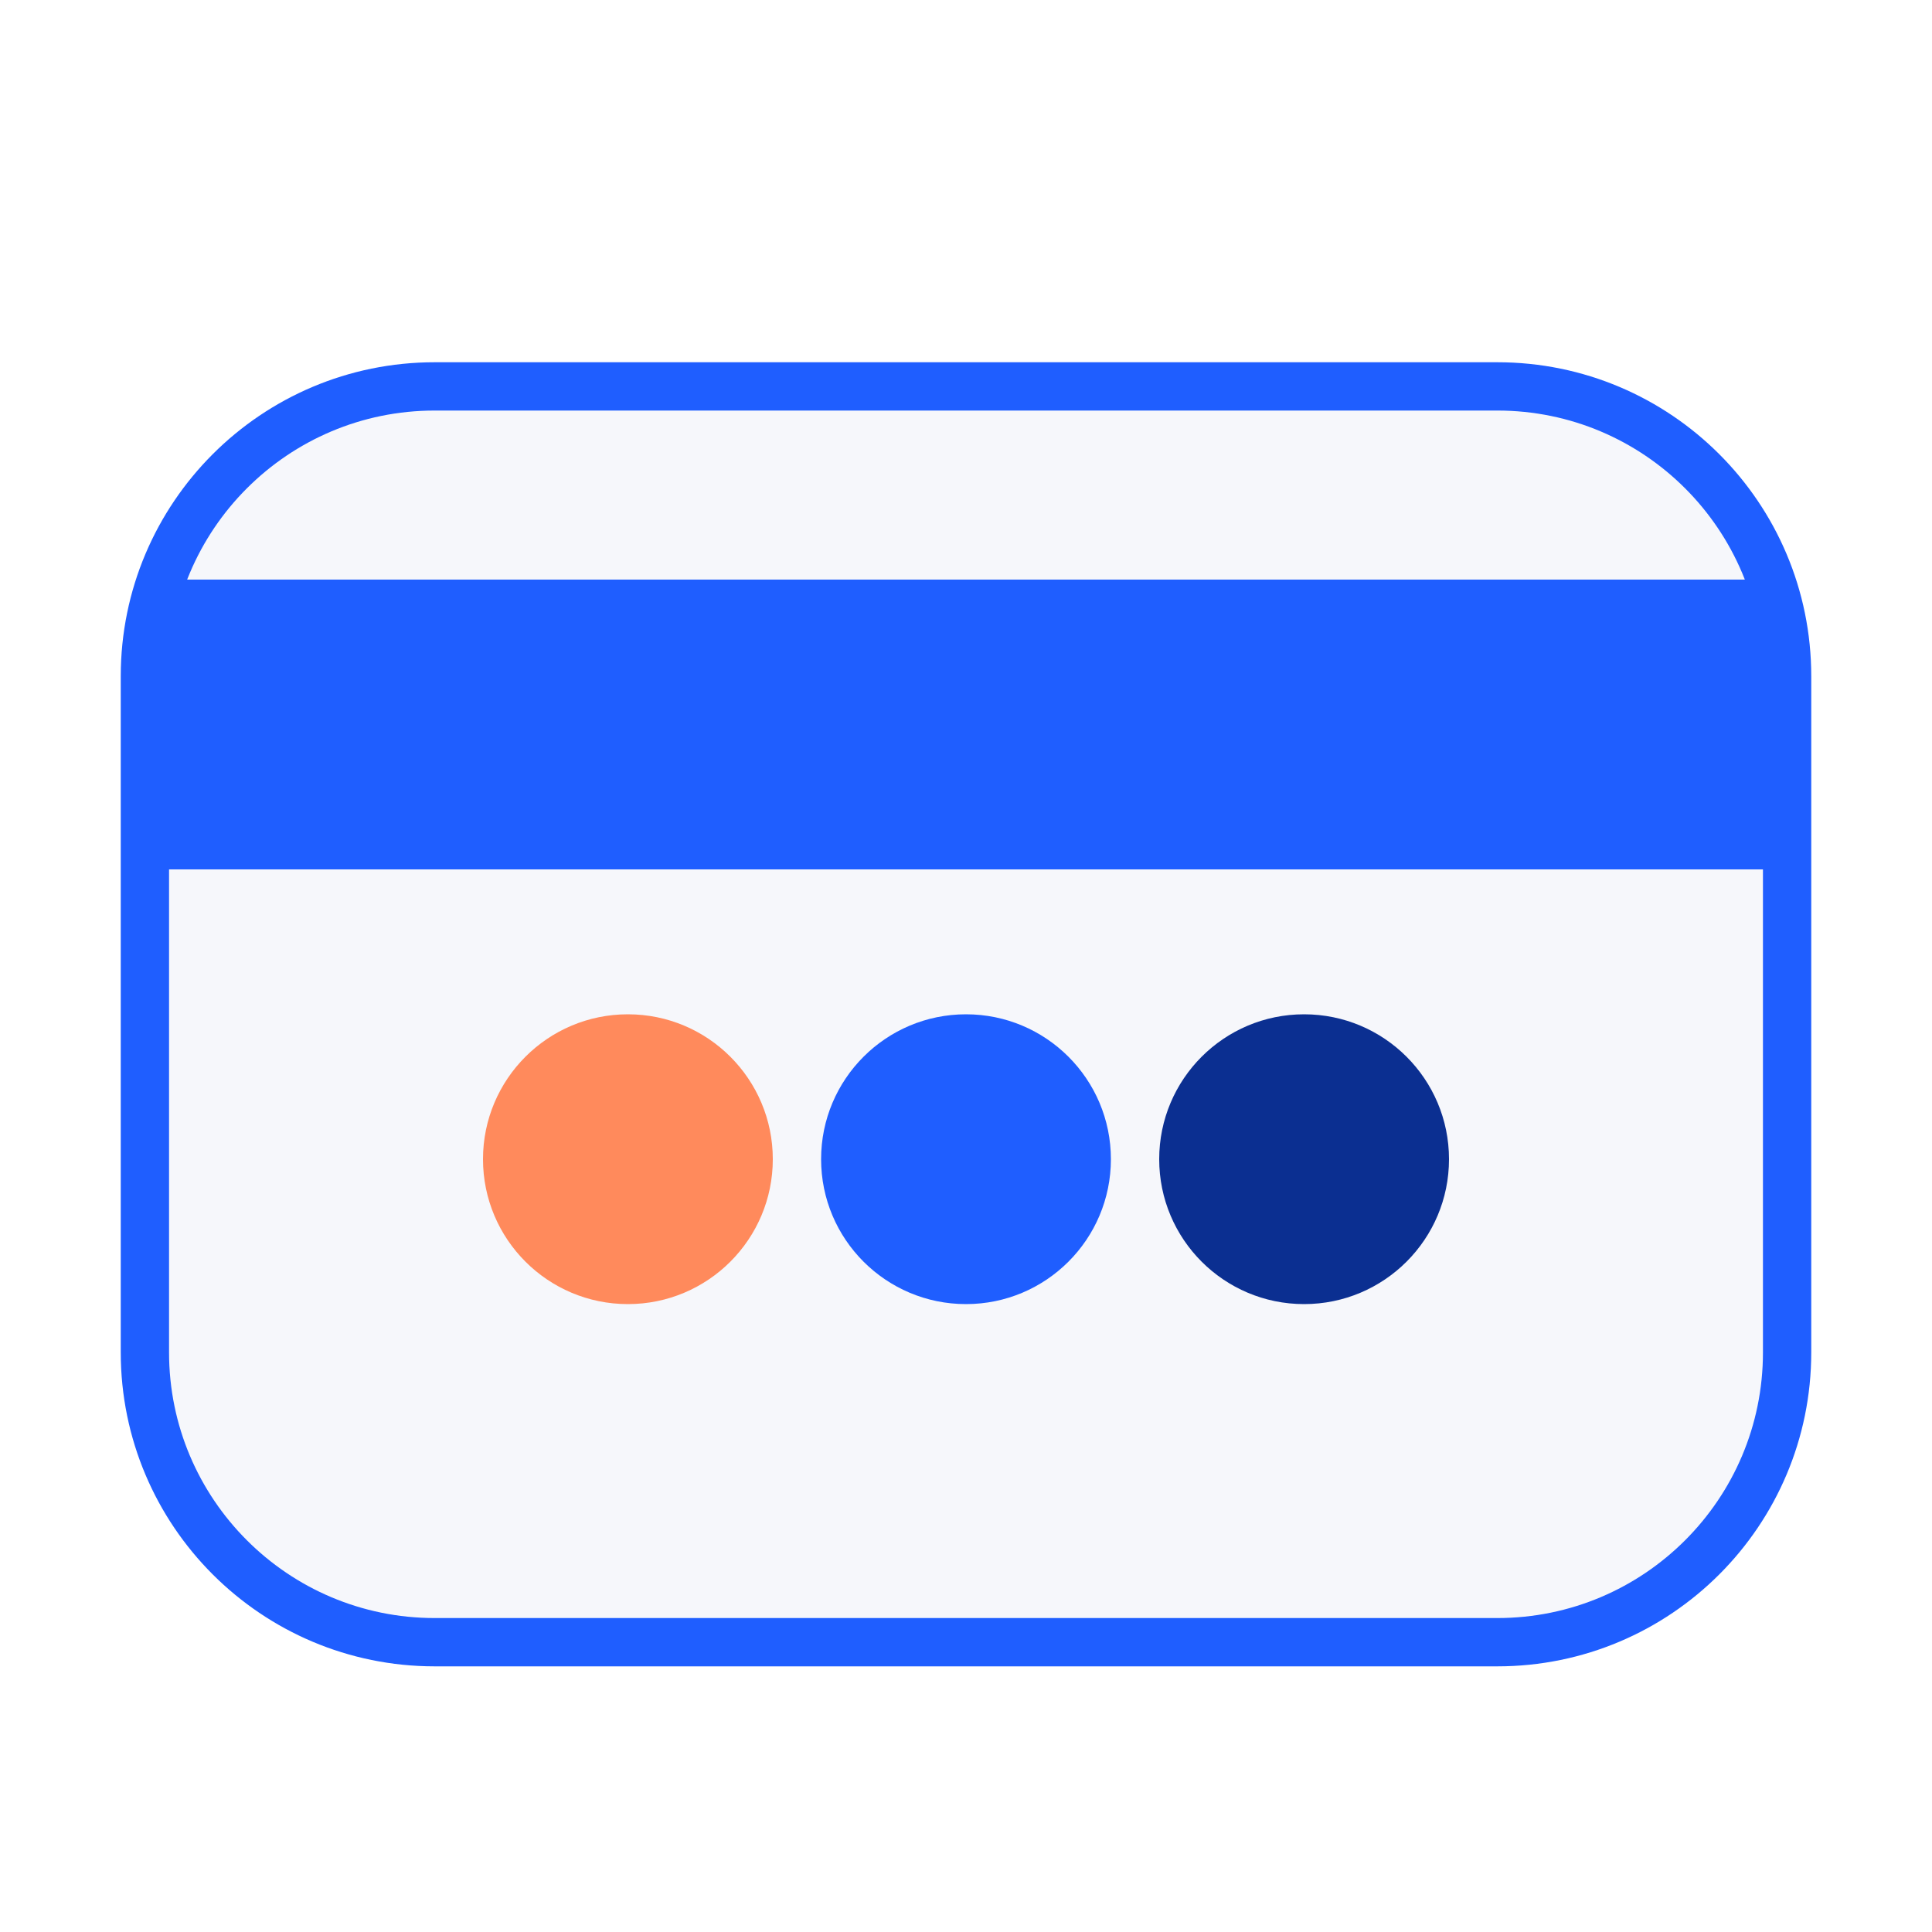
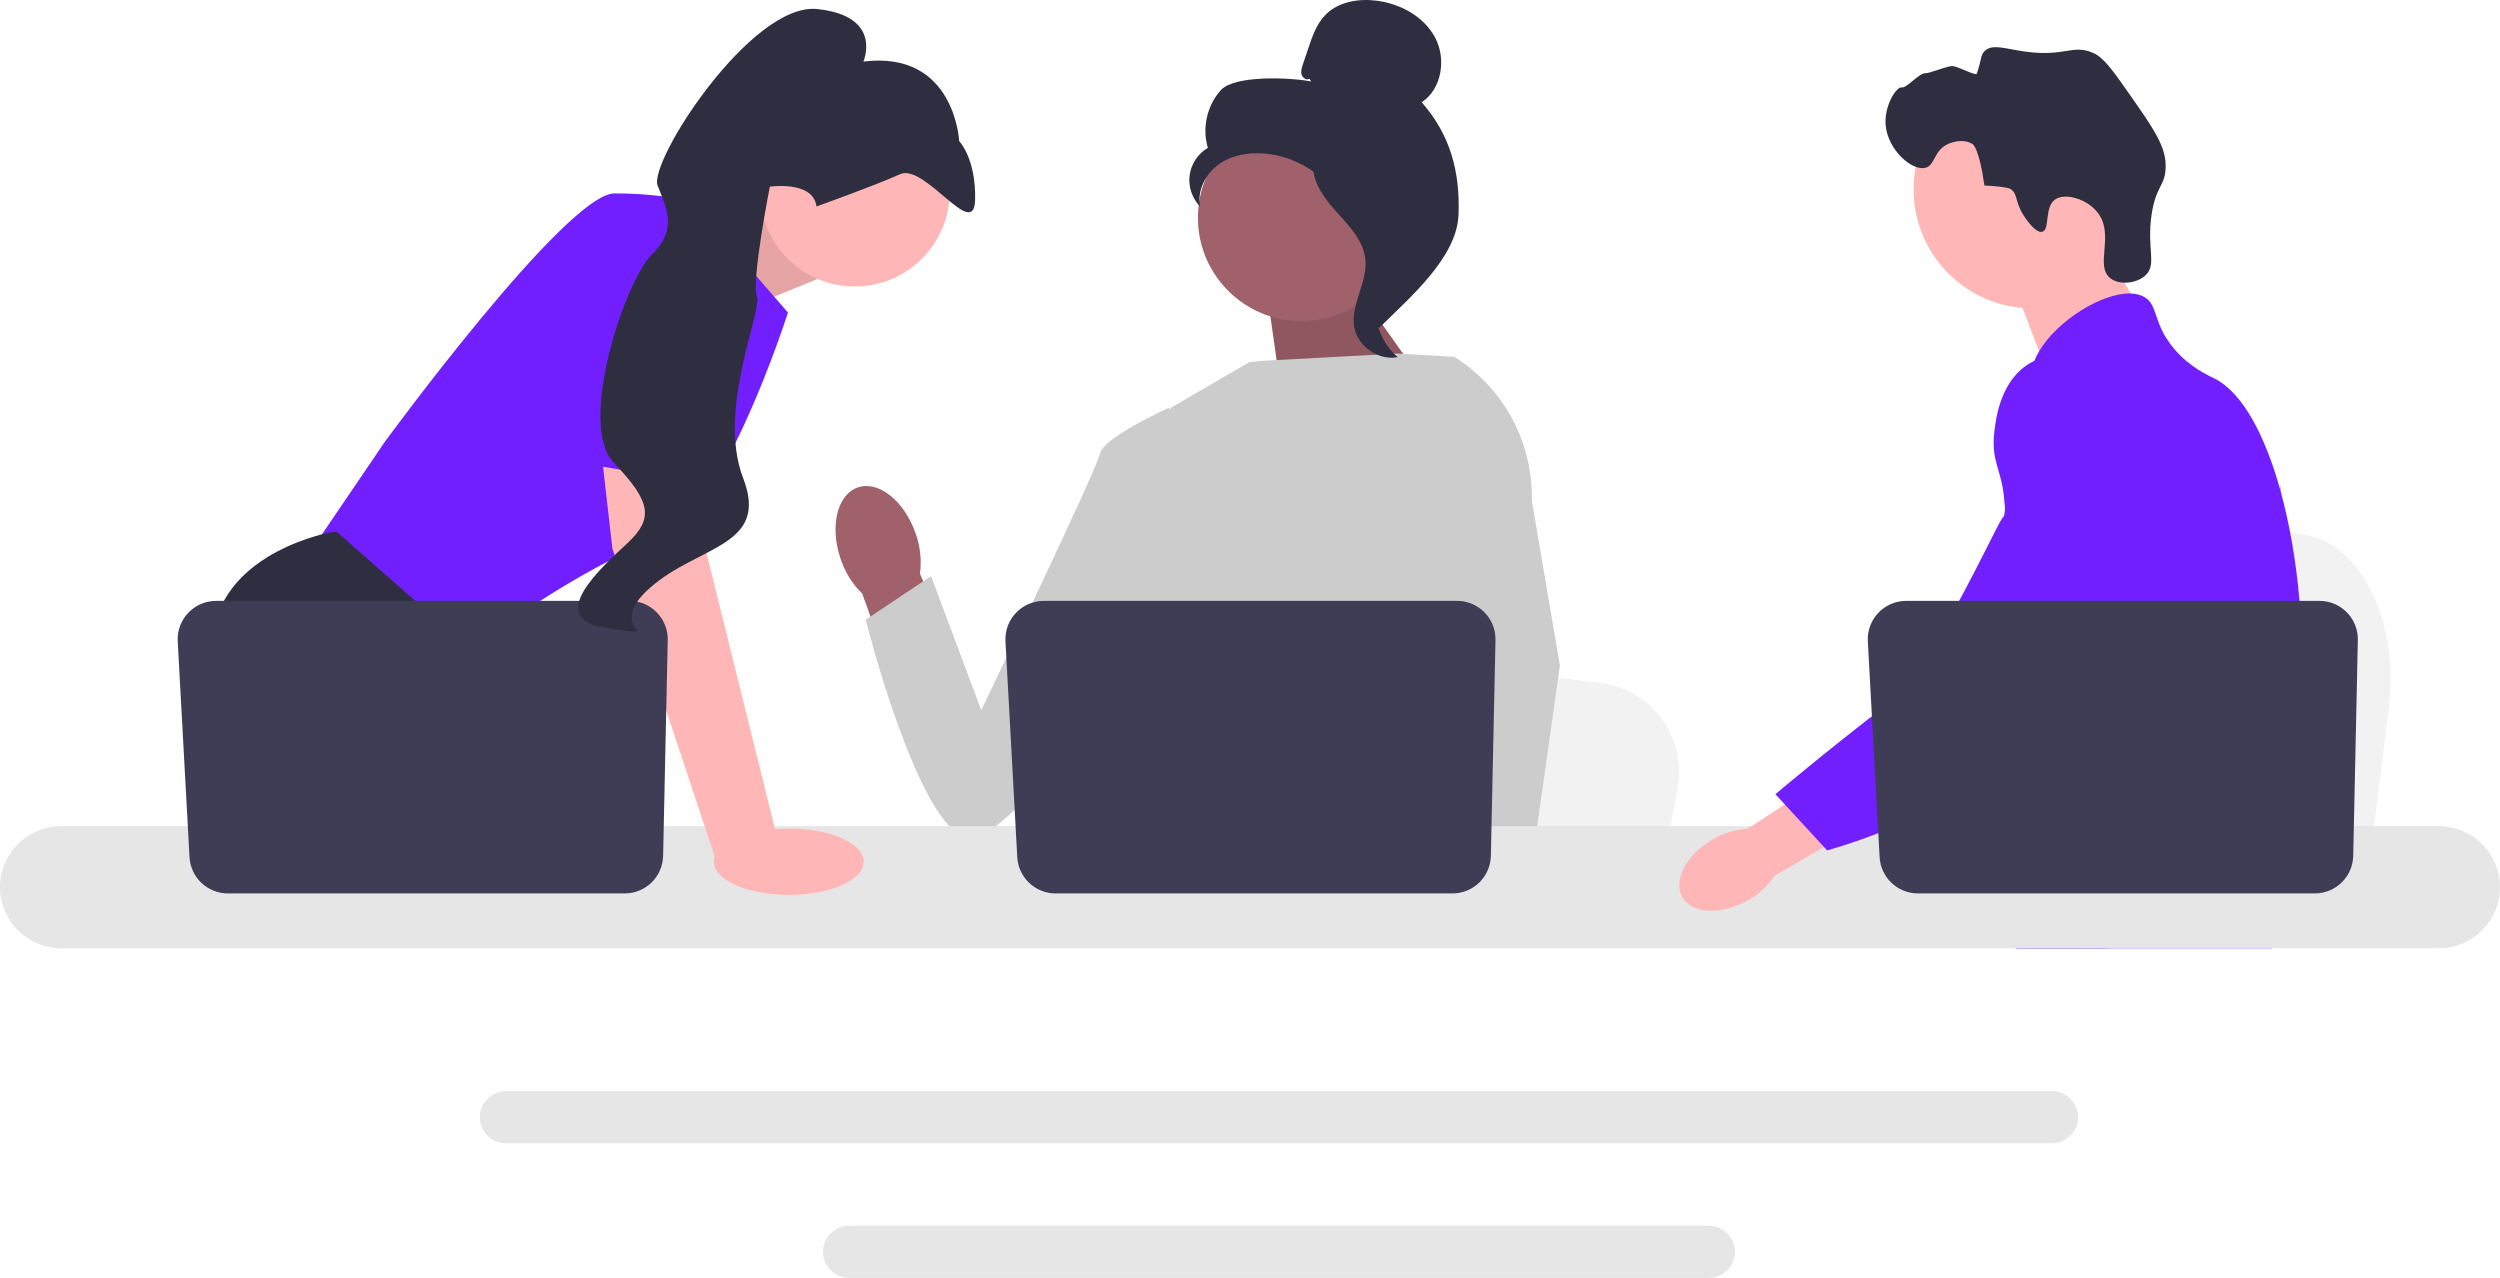
- <svg xmlns="http://www.w3.org/2000/svg" width="80" height="80" viewBox="0 0 80 80">
-   <rect x="6" y="16" width="68" height="52" rx="12" fill="#f6f7fb" stroke="#1f5eff" stroke-width="2" />
-   <rect x="6" y="24" width="68" height="12" fill="#1f5eff" />
-   <circle cx="26" cy="48" r="6" fill="#ff8a5c" />
-   <circle cx="40" cy="48" r="6" fill="#1f5eff" />
-   <circle cx="54" cy="48" r="6" fill="#0b2f91" />
+ <svg xmlns="http://www.w3.org/2000/svg" width="866.81" height="443.068" viewBox="0 0 866.81 443.068" role="img" artist="Katerina Limpitsouni" source="https://undraw.co/">
+   <path d="M828.335,244.952l-2.715,21.622-6.739,53.704h-135.383c1.057-12.037,2.502-29.362,4.046-48.065,.152-1.868,.312-3.748,.464-5.639,3.872-47.014,8.108-100.216,8.108-100.216l17.799,3.316,34.532,6.421,14.071,2.615,37.681,7.017c18.787,3.491,31.71,30.693,28.135,59.226Z" fill="#f2f2f2" />
+   <polygon points="725.93 79.358 742.579 108.492 710.58 131.169 696.93 95.358 725.93 79.358" fill="#ffb6b6" />
+   <circle cx="704.735" cy="65.675" r="41.244" fill="#ffb6b6" />
+   <path d="M701.774,74.896c-3.275-4.984-1.99-7.591-4.731-9.423-0-0-1.103-.737-8.999-1.157h0c-1.768-12.724-3.975-14.267-3.975-14.267-2.543-1.778-6.318-1.201-8.666-.113-4.966,2.3-4.391,7.269-7.735,8.22-4.619,1.314-13.024-6.092-13.852-14.569-.675-6.915,3.78-13.631,5.547-13.276,1.752,.352,5.947-5.003,8.212-4.92,1.547,.056,7.867-2.691,9.567-2.476,1.857,.235,7.978,3.429,8.234,2.699,1.773-5.072,1.252-6.479,2.756-7.93,2.665-2.571,7.026-.781,13.866,.181,14.074,1.978,16.531-2.663,23.743,.483,3.644,1.589,6.692,5.874,12.641,14.38,8.319,11.895,12.479,17.842,12.506,24.779,.027,7.074-3.398,6.625-4.903,17.098-1.675,11.658,1.884,16.989-2.004,20.777-3.005,2.927-9.113,3.622-12.322,1.053-5.494-4.399,1.696-15.012-4.384-22.767-3.732-4.76-11.238-6.878-14.676-4.525-3.888,2.66-1.746,10.469-4.48,11.21-2.341,.634-5.772-4.588-6.343-5.457Z" fill="#2f2e41" />
+   <path d="M797.85,237.338c-1.15,19.67-5.72,25.88-7.32,49.11-.35,5.1-.56,11.02-.56,18.08,0,1.8,.01,3.54,.01,5.24,0,3.62-.069,7.04-.49,10.51-.319,2.77-.869,5.56-1.779,8.5h-88.83c-.01-.02-.01-.04-.021-.06-.52-2.26-.85-4.42-1.1-6.49-.08-.66-.15-1.31-.21-1.95-.08-.75-.15-1.49-.22-2.22-.271-2.91-.54-5.66-1.181-8.29-.859-3.63-2.42-7.05-5.62-10.35-1.31-1.35-2.619-2.4-3.899-3.32-.25-.17-.49-.34-.74-.51-3.54-2.43-6.89-4.18-9.79-9.14-.05-.07-.09-.15-.13-.22-.5-.87-1.8-3.15-2.74-6.19-.99-3.16-1.59-7.13-.51-11.19,2.57-9.62,12.09-10.58,19.87-20.3,.84-1.05,1.67-2.21,2.46-3.5,3.52-5.72,4.47-10.76,5.59-16.75,.18-.97,.34-1.93,.47-2.86,.101-.7,.19-1.39,.261-2.07,.619-5.71,.319-10.63-.41-15.03-2.38-14.41-9.4-23.33-4.44-36.26,1.561-4.06,3.771-7.11,6-9.72,4.72-5.53,9.57-9.12,8.73-16.26-.851-7.2-6.311-8.19-6.92-14.48-.311-3.18,.729-6.53,2.68-9.82v-.01c6.24-10.59,21.82-20.34,31.72-20.03,1.83,.05,3.45,.46,4.8,1.25,4.891,2.88,2.851,9.17,10.341,17.99,5.569,6.55,11.869,9.17,14.26,10.41,9.47,4.94,17.17,19.51,22.399,38.14,.04,.14,.08,.28,.12,.43,3.23,11.67,5.511,24.92,6.641,38.36,.479,5.69,.76,11.41,.819,17.07,.051,4.52-.05,8.44-.26,11.93Z" fill="#711fff" />
+   <g>
+     <polygon points="731.331 304.728 729.52 309.768 728.38 312.927 725.74 320.278 722.68 328.778 703.01 328.778 706.31 320.278 707.84 316.318 710.38 309.768 714.64 298.768 731.331 304.728" fill="#ffb6b6" />
+     <path d="M790.84,167.827c-.05,.65-.12,1.37-.19,2.15-.779,7.94-2.62,22.15-5.31,38.36-1.42,8.55-3.08,17.66-4.95,26.71-4.02,19.53-9.02,38.76-14.67,51.4-1.01,2.28-2.05,4.34-3.11,6.16-.81,1.39-1.66,2.76-2.55,4.11-2.88,4.43-6.11,8.63-9.46,12.55-.13,.17-.28,.33-.43,.5-.54,.64-1.101,1.27-1.66,1.9-2.74,3.09-5.54,5.97-8.25,8.61-3.3,3.22-6.48,6.07-9.33,8.5h-31.94l-.13-.06-4.6-2.04s1.31-1.54,3.5-4.45c.45-.59,.93-1.24,1.45-1.95,.64-.87,1.33-1.83,2.069-2.87,1.54-2.18,3.29-4.74,5.17-7.64,3.641-5.61,7.79-12.51,11.98-20.5,.48-.93,.97-1.87,1.46-2.82,.01-.03,.03-.06,.04-.09,.83-1.62,1.65-3.29,2.47-4.99,6.95-14.46,8.94-26.46,9.511-30.35,.8-5.5,1.909-13.19,1.609-21.65-.2-5.58-1.01-11.48-2.939-17.34v-.01c-.4-1.23-.851-2.46-1.36-3.68-.91-2.19-1.99-4.35-3.271-6.48-5.649-9.38-10.239-9.77-13.89-19.99-1.08-3.03-3.53-9.87-2.78-17.09v-.01c.091-.89,.24-1.79,.44-2.69v-.01c.05-.25,.12-.51,.19-.76,.569-2.21,1.51-4.4,2.939-6.48,2.79-4.04,6.6-6.44,10.01-7.87l.011-.01c3.939-1.64,7.34-1.99,8-2.05,14.609-1.3,25.939,10.98,32.13,17.69,2.39,2.59,4.58,4.76,6.58,6.53,15.569,13.9,19.84,5.02,20.949,.43,.17-.71,.261-1.32,.311-1.72Z" fill="#711fff" />
+     <path d="M790.89,167.308c0,.05-.01,.22-.05,.5,.02-.15,.03-.3,.04-.44,0-.03,0-.05,.01-.06Z" fill="#711fff" />
+   </g>
+   <path d="M711.47,378.318H175.42c-4.98,0-9.04,4.05-9.04,9.03,0,4.99,4.06,9.04,9.04,9.04H711.47c4.979,0,9.03-4.05,9.03-9.04,0-4.98-4.051-9.03-9.03-9.03Z" fill="#e6e6e6" />
+   <path d="M592.51,424.998H294.37c-4.98,0-9.03,4.05-9.03,9.03s4.05,9.04,9.03,9.04h298.14c4.98,0,9.04-4.06,9.04-9.04s-4.06-9.03-9.04-9.03Z" fill="#e6e6e6" />
+   <polygon points="235.069 81.275 268.853 67.057 283.344 96.762 247.842 111.253 235.069 81.275" fill="#ffb6b6" />
+   <polygon points="235.069 81.275 268.853 67.057 283.344 96.762 247.842 111.253 235.069 81.275" opacity=".1" />
+   <path d="M239.872,69.955l33.328,38.4s-23.185,73.177-46.369,79.698-65.932,38.4-65.932,38.4l-53.615-34.777,26.083-38.4s63.034-86.218,79.698-86.218c16.664,0,26.807,2.898,26.807,2.898Z" fill="#711fff" />
+   <path d="M194.843,320.278H117.261l-4.905-6.557-20.026-26.771-4.608-6.158s-17.389-31.879-13.766-60.86c3.623-28.981,41.298-35.502,41.298-35.502h1.55l46.123,40.53-2.753,37.719,14.606,24.272,20.062,33.328Z" fill="#2f2e41" />
+   <polygon points="133.15 320.278 112.356 320.278 112.356 289.486 133.15 320.278" fill="#2f2e41" />
+   <path d="M581.644,273.532l-2.587,13.418-6.419,33.328h-128.958c1.007-7.47,2.384-18.222,3.854-29.829,.145-1.159,.297-2.326,.442-3.499,3.688-29.177,7.723-62.193,7.723-62.193l16.954,2.058,32.893,3.985,13.404,1.623,35.893,4.354c17.896,2.166,30.205,19.048,26.8,36.755Z" fill="#f2f2f2" />
+   <path d="M764.144,320.278h-69.945c1.065-1.253,1.666-1.978,1.666-1.978l20.968-3.463,43.203-7.129s1.971,5.093,4.108,12.571Z" fill="#2f2e41" />
+   <polygon points="467.455 95.766 497.873 138.784 444.814 140.369 439.119 99.942 467.455 95.766" fill="#a0616a" />
+   <polygon points="467.455 95.766 497.873 138.784 444.814 140.369 439.119 99.942 467.455 95.766" opacity=".1" />
+   <path id="uuid-ae755ff6-bb09-410e-86b1-7d1b81a37005-2563" d="M317.446,184.896c-3.903-11.259-12.876-18.372-20.041-15.887-7.165,2.485-9.808,13.625-5.902,24.888,1.499,4.52,4.058,8.616,7.464,11.945l17.14,47.497,22.117-8.518-19.245-45.919c.615-4.724,.089-9.526-1.533-14.005Z" fill="#a0616a" />
+   <path d="M523.347,162.977l-.042,43.841-4.079,16.193-8.39,33.306-6.108,30.633-4.55,22.822-1.623,8.151c-1.224,.819-2.442,1.601-3.659,2.355h-105.976c-6.021-3.615-9.39-6.427-9.39-6.427,0,0,1.666-1.565,3.572-4.079,3.217-4.246,7.108-11.201,4.724-17.845-.5-1.391-.63-3.086-.478-4.977,.971-12.476,14.056-33.574,14.056-33.574l-2.71-31.314-1.188-13.722,8.378-66.91,27.307-15.874,4.714-.456,46.536-2.514,19.234,1.108,.877,.239,18.794,39.045Z" fill="#ccc" />
+   <g>
+     <polygon points="525.414 320.278 502.229 320.278 501.208 309.772 501.186 309.562 507.75 309.113 524.827 307.947 525.124 314.235 525.356 319.061 525.414 320.278" fill="#ffb6b6" />
+     <path d="M531.121,173.576l9.739,57.143-7.948,56.23-1.239,8.752-2.188,15.454-.674,4.753,.022,.514,.167,3.855h-27.532l-1.014-10.506-.087-.942-2.072-21.518-.036-.362-4.398-45.63,8.622-32.98,.638-2.427v-.007l3.751-56.469-2.905-25.663-.029-.239c.058,.036,.109,.073,.167,.109,.152,.094,.304,.188,.449,.29,16.925,10.737,27.01,29.575,26.568,49.644Z" fill="#ccc" />
+   </g>
+   <path d="M415.748,152.379l-10.587-10.951s-22.664,10.218-23.794,15.886c-1.13,5.669-41.146,88.926-41.146,88.926l-17.41-46.499-22.662,15.13s18.184,72.192,35.19,75.581,74.002-85.446,74.002-85.446l6.408-52.628Z" fill="#ccc" />
+   <path d="M845.64,286.447H21.16c-11.67,0-21.16,9.5-21.16,21.17s9.49,21.16,21.16,21.16H845.64c11.67,0,21.17-9.49,21.17-21.16s-9.5-21.17-21.17-21.17Z" fill="#e6e6e6" />
+   <path d="M518.522,221.94l-1.603,74.802c-.155,7.241-6.07,13.03-13.312,13.03h-137.603c-7.071,0-12.91-5.528-13.296-12.589l-4.089-74.802c-.417-7.628,5.656-14.042,13.296-14.042h143.295c7.466,0,13.472,6.137,13.312,13.601Z" fill="#3f3d56" />
+   <circle cx="296.385" cy="66.41" r="32.922" fill="#ffb6b6" />
+   <polygon points="241.321 152.551 244.944 191.675 269.578 290.935 248.296 298.394 212.34 190.226 207.374 146.755 241.321 152.551" fill="#ffb6b6" />
+   <path d="M231.522,221.94l-1.603,74.802c-.155,7.241-6.07,13.03-13.312,13.03H79.004c-7.071,0-12.91-5.528-13.296-12.589l-4.089-74.802c-.417-7.628,5.656-14.042,13.296-14.042H218.21c7.466,0,13.472,6.137,13.312,13.601Z" fill="#3f3d56" />
+   <ellipse cx="273.5" cy="298.778" rx="26" ry="11.5" fill="#ffb6b6" />
+   <path d="M190.242,158.532l14.853-79.158s41.298-5.796,42.747,7.97-1.035,81.042-1.035,81.042l-56.564-9.853Z" fill="#711fff" />
+   <path d="M283.095,71.586s20.365-7.268,28.956-11.179c8.591-3.911,25.657,23.366,26.037,8.96,.38-14.406-5.518-20.447-5.518-20.447,0,0-1.473-31.515-33.223-27.575,0,0,6.984-15.767-15.941-18.205-22.925-2.438-58.589,52.921-55.395,61.194,3.194,8.273,7.023,15.113-2.039,23.959-9.062,8.846-26.03,58.769-13.12,72.203,12.91,13.434,13.758,19.264,4.912,27.621-8.846,8.358-29.754,26.53-7.147,29.685,22.607,3.155-2.068,.799,14.786-14.026,16.854-14.825,41.447-14.219,32.265-38.005-9.183-23.785,6.771-57.869,4.775-63.04-1.996-5.171,4.473-38.005,4.473-38.005,0,0,15.055-2.212,16.181,6.86Z" fill="#2f2e41" />
+   <g>
+     <circle cx="451.191" cy="75.499" r="35.838" fill="#a0616a" />
+     <path d="M454.051,27.317c-1.037,.605-2.426-.311-2.759-1.464-.333-1.154,.055-2.379,.439-3.516l1.934-5.727c1.371-4.062,2.827-8.266,5.797-11.357,4.483-4.666,11.607-5.853,18.02-4.993,8.236,1.104,16.362,5.564,20.191,12.939,3.829,7.375,2.199,17.665-4.72,22.266,9.862,11.303,13.3,23.901,12.757,38.892-.543,14.991-16.879,28.788-27.533,39.348-2.379-1.442-4.542-8.201-3.234-10.656,1.308-2.455-.566-5.3,1.054-7.561,1.62-2.262,2.976,1.34,1.338-.909-1.034-1.419,3.001-4.684,1.464-5.533-7.432-4.108-9.903-13.371-14.571-20.465-5.63-8.556-15.265-14.35-25.462-15.312-5.617-.53-11.55,.43-16.154,3.691-4.604,3.261-7.585,9.089-6.517,14.629-2.765-2.808-4.141-6.922-3.622-10.828,.519-3.906,2.922-7.518,6.325-9.506-2.069-6.841-.297-14.711,4.505-20.005,4.802-5.294,24.28-4.392,31.291-2.999l-.542-.93Z" fill="#2f2e41" />
+     <path d="M455.14,53.475c9.285,1.002,15.989,9.045,21.65,16.473,3.263,4.281,6.681,9.009,6.599,14.391-.083,5.441-3.721,10.109-5.46,15.265-2.842,8.429-.072,18.457,6.693,24.233-6.685,1.269-13.911-3.744-15.065-10.449-1.343-7.806,4.574-15.34,3.873-23.23-.617-6.951-6.095-12.301-10.752-17.498-4.657-5.197-9.03-12.094-6.888-18.735l-.65-.45Z" fill="#2f2e41" />
+   </g>
+   <g>
+     <path id="uuid-aec20554-f6ec-4c5b-9d97-717cd04239bf-2564" d="M593.947,290.977c-9.197,5.231-13.952,14.216-10.623,20.069,3.33,5.852,13.483,6.355,22.683,1.121,3.703-2.04,6.864-4.938,9.218-8.45l38.687-22.656-11.019-17.928-36.969,24.238c-4.223,.228-8.331,1.465-11.978,3.607Z" fill="#ffb6b6" />
+     <path d="M724.935,124.841c-1.156-.458-11.3-4.3-20.561,.772-10.638,5.826-12.281,19.126-12.858,23.791-1.331,10.776,2.591,13.191,3.419,24.101,1.549,20.41,5.633-2.874-.889,6.442-2.258,3.225-25.317,53.198-38.034,62.986-24.733,19.037-40.439,32.444-40.439,32.444l17.93,19.477s28.333-7.549,53.376-23.81c25.688-16.68,38.532-25.02,48.469-41.335,.856-1.405,21.331-36.176,10.335-74.624-2.508-8.77-7.104-24.839-20.747-30.245Z" fill="#711fff" />
+   </g>
+   <path d="M817.522,221.94l-1.603,74.802c-.155,7.241-6.07,13.03-13.312,13.03h-137.603c-7.071,0-12.91-5.528-13.296-12.589l-4.089-74.802c-.417-7.628,5.656-14.042,13.296-14.042h143.295c7.466,0,13.472,6.137,13.312,13.601Z" fill="#3f3d56" />
</svg>
